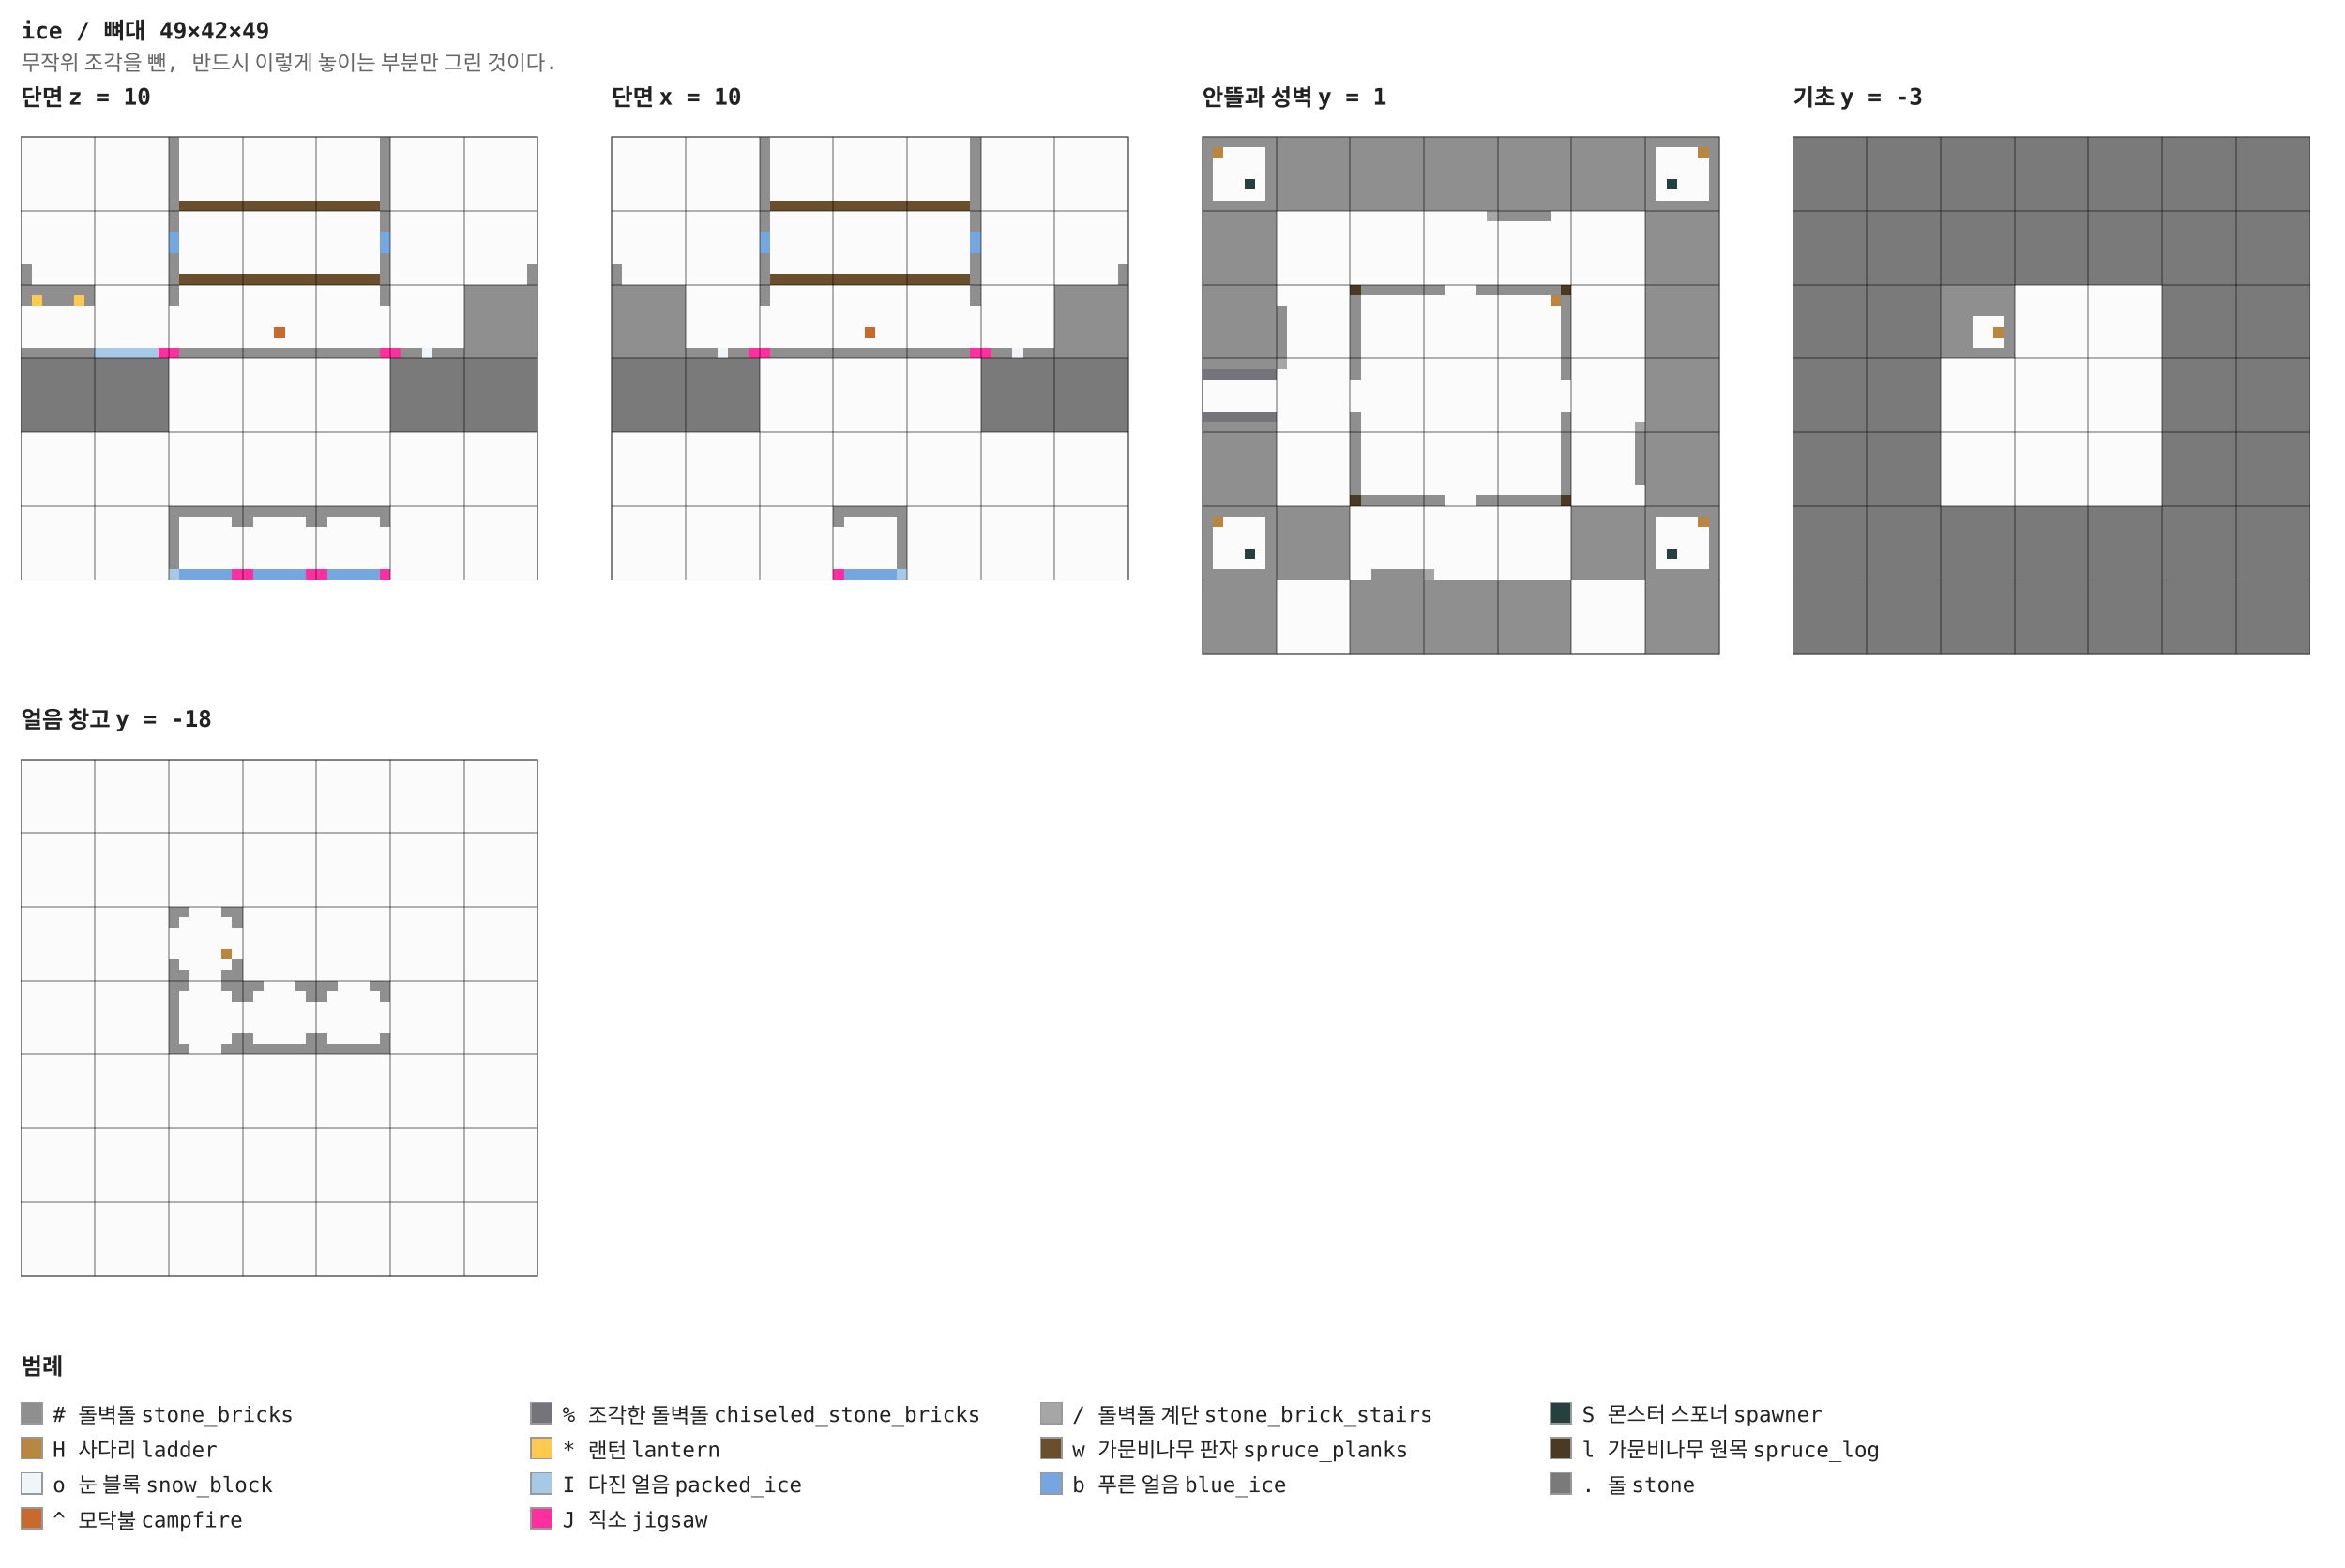
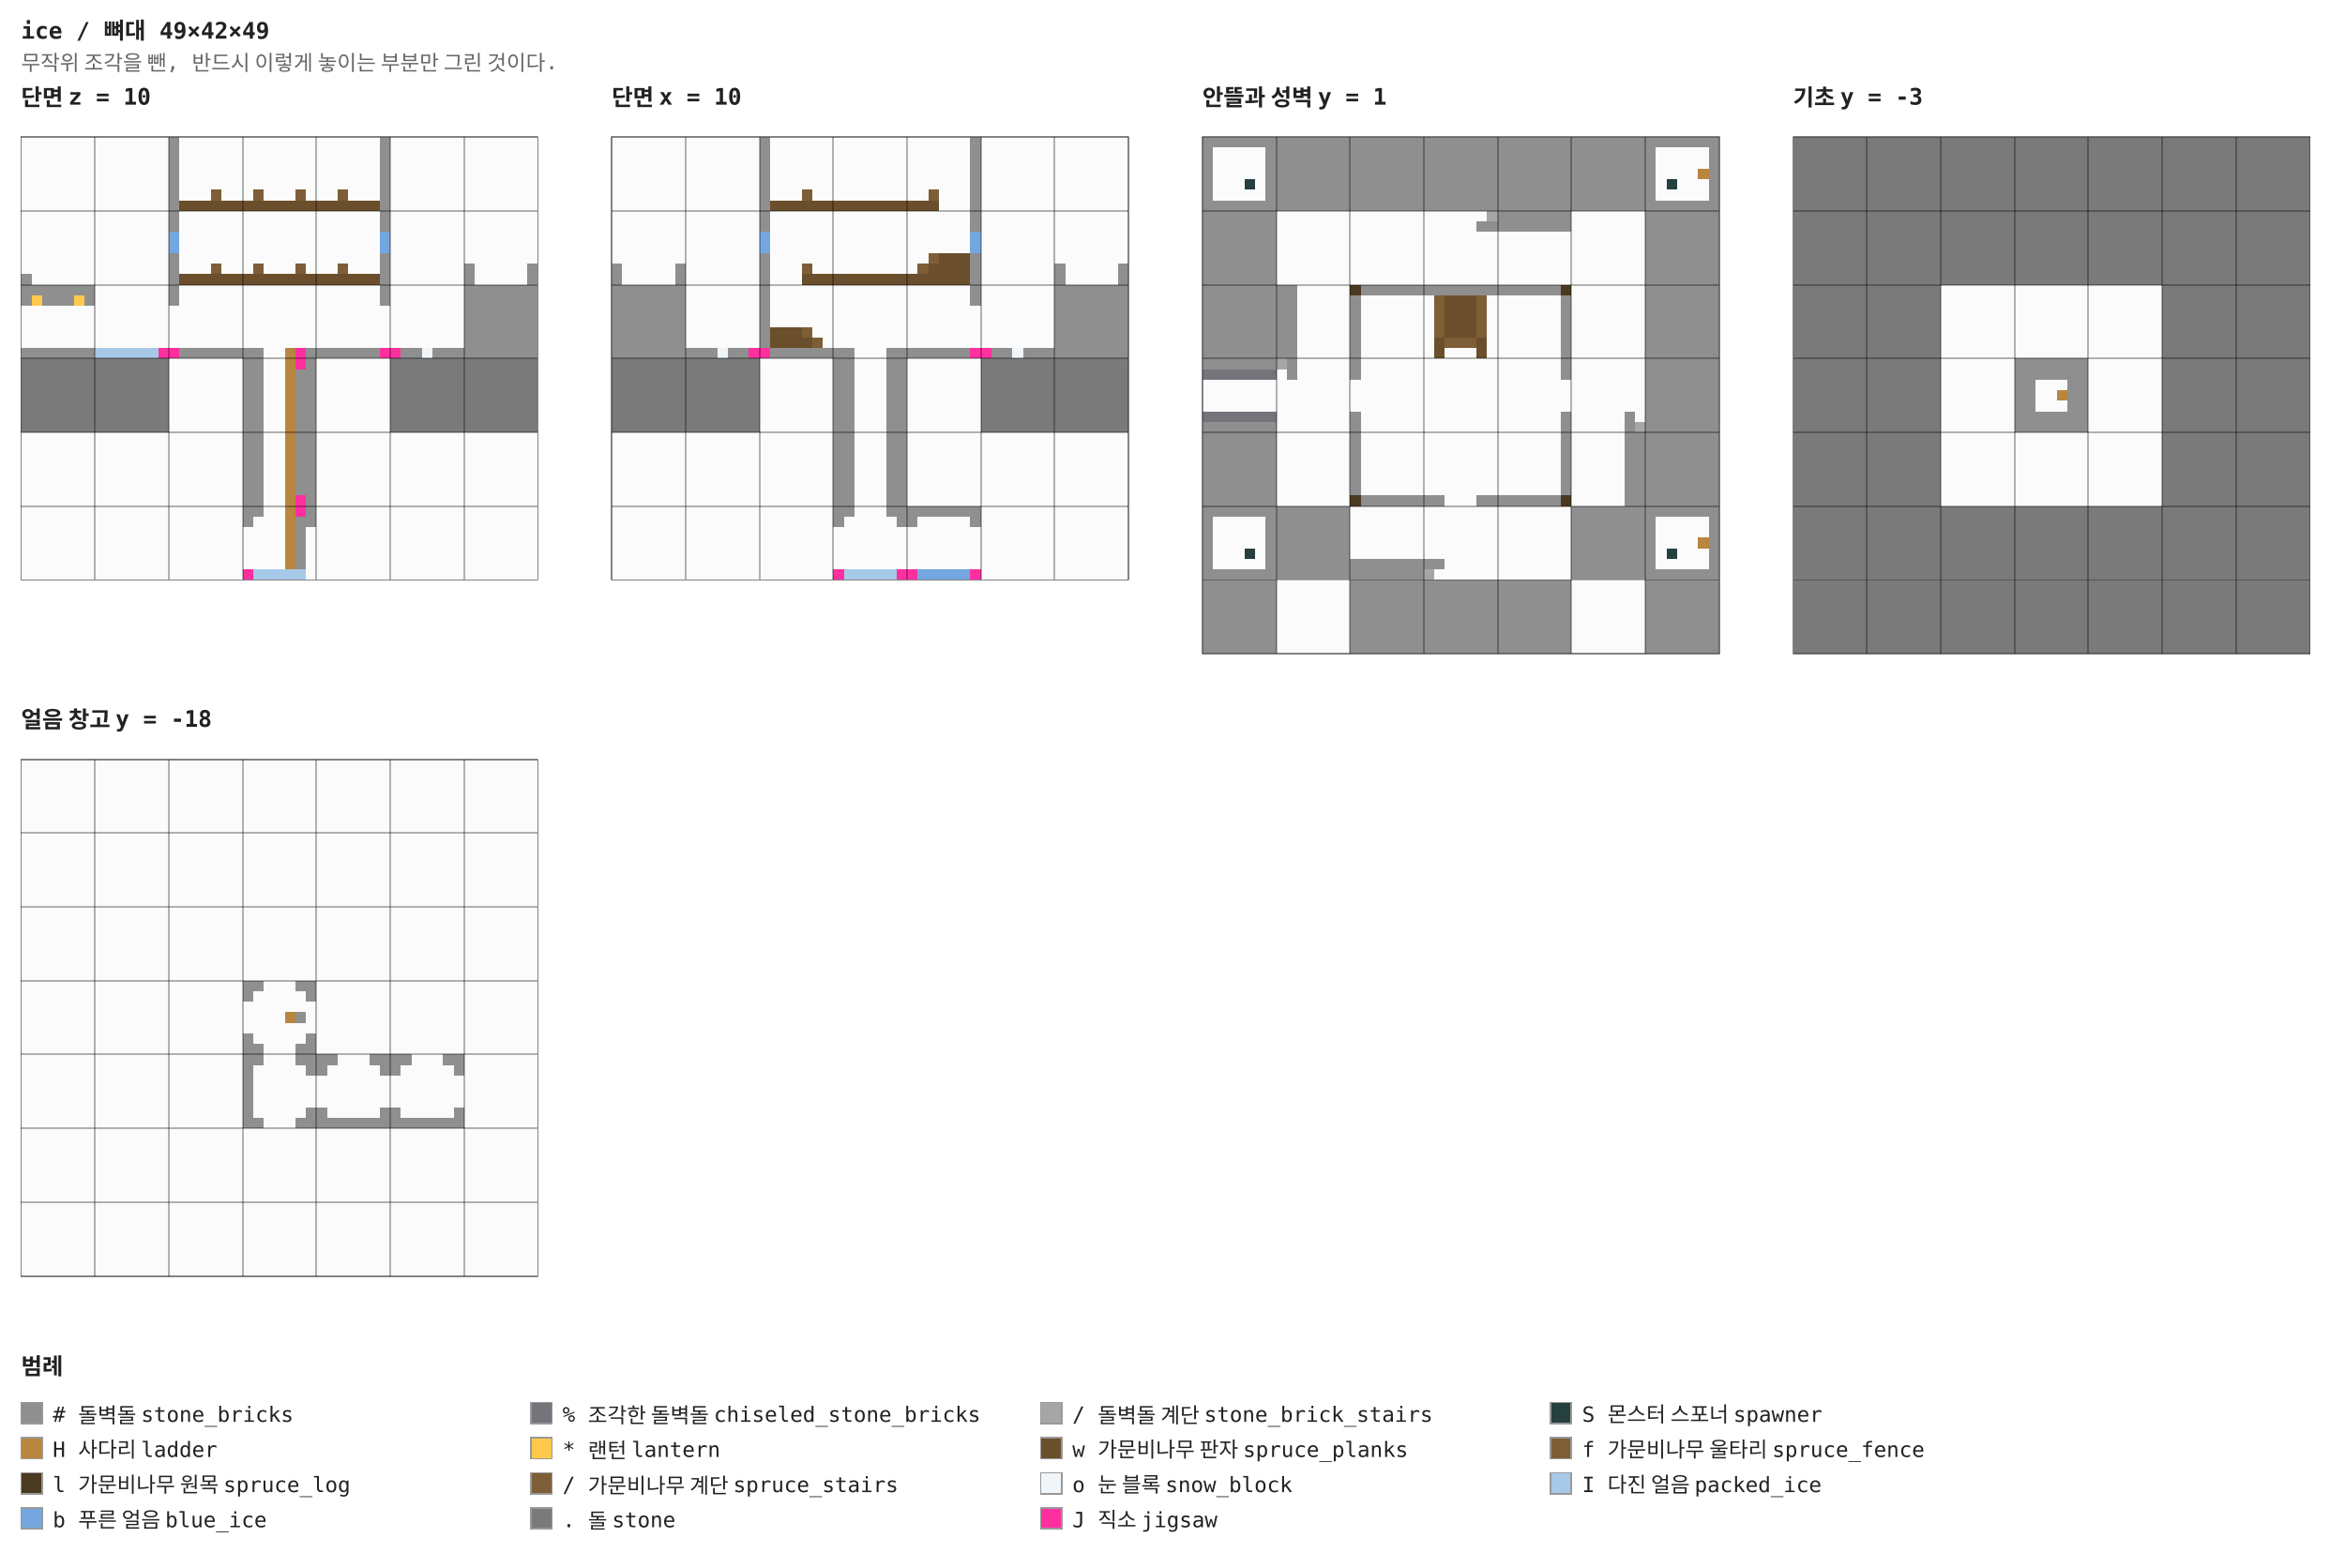
<svg xmlns="http://www.w3.org/2000/svg" width="1334" height="892" viewBox="0 0 1334 892" shape-rendering="crispEdges" font-family="Consolas,'Malgun Gothic','Noto Sans KR',monospace">
  <style>text{fill:#222;shape-rendering:auto}.cap{font-size:13px;font-weight:bold}.leg{font-size:12px}.sub{font-size:12px;fill:#666}.tick{font-size:8px;fill:#999;text-anchor:middle}.arrow{font-size:10px;fill:#fff;text-anchor:middle}.fine{stroke:#000;stroke-opacity:.07;stroke-width:1;fill:none}.grid{stroke:#000;stroke-opacity:.30;stroke-width:1}</style>
  <rect width="100%" height="100%" fill="#fff" />
  <text x="12" y="22" class="cap" font-size="16">ice / 뼈대   49×42×49</text>
  <text x="12" y="40" class="sub">무작위 조각을 뺀, 반드시 이렇게 놓이는 부분만 그린 것이다.</text>
  <text x="12" y="60" class="cap">단면 z = 10</text>
  <rect x="12" y="78" width="294" height="252" fill="#fbfbfb" stroke="#bbb" />
-   <path transform="translate(12,78) scale(6)" fill="#8f8f8f" d="M14 0h1v1h-1zM34 0h1v1h-1zM14 1h1v1h-1zM34 1h1v1h-1zM14 2h1v1h-1zM34 2h1v1h-1zM14 3h1v1h-1zM34 3h1v1h-1zM14 4h1v1h-1zM34 4h1v1h-1zM14 5h1v1h-1zM34 5h1v1h-1zM14 6h1v1h-1zM34 6h1v1h-1zM14 7h1v1h-1zM34 7h1v1h-1zM14 8h1v1h-1zM34 8h1v1h-1zM14 11h1v1h-1zM34 11h1v1h-1zM0 12h1v1h-1zM14 12h1v1h-1zM34 12h1v1h-1zM48 12h1v1h-1zM0 13h1v1h-1zM14 13h1v1h-1zM34 13h1v1h-1zM48 13h1v1h-1zM0 14h7v1h-7zM14 14h1v1h-1zM34 14h1v1h-1zM42 14h7v1h-7zM0 15h1v1h-1zM2 15h3v1h-3zM6 15h1v1h-1zM14 15h1v1h-1zM34 15h1v1h-1zM42 15h7v1h-7zM42 16h7v1h-7zM42 17h7v1h-7zM42 18h7v1h-7zM42 19h7v1h-7zM0 20h7v1h-7zM15 20h19v1h-19zM36 20h2v1h-2zM39 20h10v1h-10zM14 35h21v1h-21zM14 36h1v1h-1zM20 36h2v1h-2zM27 36h2v1h-2zM34 36h1v1h-1zM14 37h1v1h-1zM14 38h1v1h-1zM14 39h1v1h-1zM14 40h1v1h-1z" />
+   <path transform="translate(12,78) scale(6)" fill="#8f8f8f" d="M14 0h1v1h-1zM34 0h1v1h-1zM14 1h1v1h-1zM34 1h1v1h-1zM14 2h1v1h-1zM34 2h1v1h-1zM14 3h1v1h-1zM34 3h1v1h-1zM14 4h1v1h-1zM34 4h1v1h-1zM14 5h1v1h-1zM34 5h1v1h-1zM14 6h1v1h-1zM34 6h1v1h-1zM14 7h1v1h-1zM34 7h1v1h-1zM14 8h1v1h-1zM34 8h1v1h-1zM14 11h1v1h-1zM34 11h1v1h-1zM14 12h1v1h-1zM34 12h1v1h-1zM42 12h1v1h-1zM48 12h1v1h-1zM0 13h1v1h-1zM14 13h1v1h-1zM34 13h1v1h-1zM42 13h1v1h-1zM48 13h1v1h-1zM0 14h7v1h-7zM14 14h1v1h-1zM34 14h1v1h-1zM42 14h7v1h-7zM0 15h1v1h-1zM2 15h3v1h-3zM6 15h1v1h-1zM14 15h1v1h-1zM34 15h1v1h-1zM42 15h7v1h-7zM42 16h7v1h-7zM42 17h7v1h-7zM42 18h7v1h-7zM42 19h7v1h-7zM0 20h7v1h-7zM15 20h8v1h-8zM27 20h7v1h-7zM36 20h2v1h-2zM39 20h10v1h-10zM21 21h2v1h-2zM27 21h1v1h-1zM21 22h2v1h-2zM26 22h2v1h-2zM21 23h2v1h-2zM26 23h2v1h-2zM21 24h2v1h-2zM26 24h2v1h-2zM21 25h2v1h-2zM26 25h2v1h-2zM21 26h2v1h-2zM26 26h2v1h-2zM21 27h2v1h-2zM26 27h2v1h-2zM21 28h2v1h-2zM26 28h2v1h-2zM21 29h2v1h-2zM26 29h2v1h-2zM21 30h2v1h-2zM26 30h2v1h-2zM21 31h2v1h-2zM26 31h2v1h-2zM21 32h2v1h-2zM26 32h2v1h-2zM21 33h2v1h-2zM26 33h2v1h-2zM21 34h2v1h-2zM27 34h1v1h-1zM21 35h2v1h-2zM27 35h1v1h-1zM21 36h1v1h-1zM26 36h2v1h-2zM26 37h1v1h-1zM26 38h1v1h-1zM26 39h1v1h-1zM26 40h1v1h-1z" />
+   <path transform="translate(12,78) scale(6)" fill="#7d5e36" d="M18 5h1v1h-1zM22 5h1v1h-1zM26 5h1v1h-1zM30 5h1v1h-1zM18 12h1v1h-1zM22 12h1v1h-1zM26 12h1v1h-1zM30 12h1v1h-1z" />
  <path transform="translate(12,78) scale(6)" fill="#6b4f2c" d="M15 6h19v1h-19zM15 13h19v1h-19z" />
-   <path transform="translate(12,78) scale(6)" fill="#74a7e0" d="M14 9h1v1h-1zM34 9h1v1h-1zM14 10h1v1h-1zM34 10h1v1h-1zM15 41h5v1h-5zM22 41h5v1h-5zM29 41h5v1h-5z" />
+   <path transform="translate(12,78) scale(6)" fill="#74a7e0" d="M14 9h1v1h-1zM34 9h1v1h-1zM14 10h1v1h-1zM34 10h1v1h-1z" />
  <path transform="translate(12,78) scale(6)" fill="#ffc94d" d="M1 15h1v1h-1zM5 15h1v1h-1z" />
-   <path transform="translate(12,78) scale(6)" fill="#c86a2b" d="M24 18h1v1h-1z" />
-   <path transform="translate(12,78) scale(6)" fill="#a6c9e8" d="M7 20h6v1h-6zM14 41h1v1h-1z" />
-   <path transform="translate(12,78) scale(6)" fill="#ff2fa0" d="M13 20h2v1h-2zM34 20h2v1h-2zM20 41h2v1h-2zM27 41h2v1h-2zM34 41h1v1h-1z" />
+   <path transform="translate(12,78) scale(6)" fill="#a6c9e8" d="M7 20h6v1h-6zM22 41h5v1h-5z" />
+   <path transform="translate(12,78) scale(6)" fill="#ff2fa0" d="M13 20h2v1h-2zM26 20h1v1h-1zM34 20h2v1h-2zM26 21h1v1h-1zM26 34h1v1h-1zM26 35h1v1h-1zM21 41h1v1h-1z" />
+   <path transform="translate(12,78) scale(6)" fill="#b8863f" d="M25 20h1v1h-1zM25 21h1v1h-1zM25 22h1v1h-1zM25 23h1v1h-1zM25 24h1v1h-1zM25 25h1v1h-1zM25 26h1v1h-1zM25 27h1v1h-1zM25 28h1v1h-1zM25 29h1v1h-1zM25 30h1v1h-1zM25 31h1v1h-1zM25 32h1v1h-1zM25 33h1v1h-1zM25 34h1v1h-1zM25 35h1v1h-1zM25 36h1v1h-1zM25 37h1v1h-1zM25 38h1v1h-1zM25 39h1v1h-1zM25 40h1v1h-1z" />
  <path transform="translate(12,78) scale(6)" fill="#f0f5f9" d="M38 20h1v1h-1z" />
  <path transform="translate(12,78) scale(6)" fill="#7a7a7a" d="M0 21h14v1h-14zM35 21h14v1h-14zM0 22h14v1h-14zM35 22h14v1h-14zM0 23h14v1h-14zM35 23h14v1h-14zM0 24h14v1h-14zM35 24h14v1h-14zM0 25h14v1h-14zM35 25h14v1h-14zM0 26h14v1h-14zM35 26h14v1h-14zM0 27h14v1h-14zM35 27h14v1h-14z" />
  <line x1="12" y1="78" x2="12" y2="330" class="grid" />
  <line x1="54" y1="78" x2="54" y2="330" class="grid" />
  <line x1="96" y1="78" x2="96" y2="330" class="grid" />
  <line x1="138" y1="78" x2="138" y2="330" class="grid" />
  <line x1="180" y1="78" x2="180" y2="330" class="grid" />
  <line x1="222" y1="78" x2="222" y2="330" class="grid" />
  <line x1="264" y1="78" x2="264" y2="330" class="grid" />
  <line x1="306" y1="78" x2="306" y2="330" class="grid" />
  <line x1="12" y1="78" x2="306" y2="78" class="grid" />
  <line x1="12" y1="120" x2="306" y2="120" class="grid" />
  <line x1="12" y1="162" x2="306" y2="162" class="grid" />
  <line x1="12" y1="204" x2="306" y2="204" class="grid" />
  <line x1="12" y1="246" x2="306" y2="246" class="grid" />
  <line x1="12" y1="288" x2="306" y2="288" class="grid" />
  <line x1="12" y1="330" x2="306" y2="330" class="grid" />
  <text x="348" y="60" class="cap">단면 x = 10</text>
  <rect x="348" y="78" width="294" height="252" fill="#fbfbfb" stroke="#bbb" />
-   <path transform="translate(348,78) scale(6)" fill="#8f8f8f" d="M14 0h1v1h-1zM34 0h1v1h-1zM14 1h1v1h-1zM34 1h1v1h-1zM14 2h1v1h-1zM34 2h1v1h-1zM14 3h1v1h-1zM34 3h1v1h-1zM14 4h1v1h-1zM34 4h1v1h-1zM14 5h1v1h-1zM34 5h1v1h-1zM14 6h1v1h-1zM34 6h1v1h-1zM14 7h1v1h-1zM34 7h1v1h-1zM14 8h1v1h-1zM34 8h1v1h-1zM14 11h1v1h-1zM34 11h1v1h-1zM0 12h1v1h-1zM14 12h1v1h-1zM34 12h1v1h-1zM48 12h1v1h-1zM0 13h1v1h-1zM14 13h1v1h-1zM34 13h1v1h-1zM48 13h1v1h-1zM0 14h7v1h-7zM14 14h1v1h-1zM34 14h1v1h-1zM42 14h7v1h-7zM0 15h7v1h-7zM14 15h1v1h-1zM34 15h1v1h-1zM42 15h7v1h-7zM0 16h7v1h-7zM42 16h7v1h-7zM0 17h7v1h-7zM42 17h7v1h-7zM0 18h7v1h-7zM42 18h7v1h-7zM0 19h7v1h-7zM42 19h7v1h-7zM0 20h10v1h-10zM11 20h2v1h-2zM15 20h19v1h-19zM36 20h2v1h-2zM39 20h10v1h-10zM21 35h7v1h-7zM21 36h1v1h-1zM27 36h1v1h-1zM27 37h1v1h-1zM27 38h1v1h-1zM27 39h1v1h-1zM27 40h1v1h-1z" />
-   <path transform="translate(348,78) scale(6)" fill="#6b4f2c" d="M15 6h19v1h-19zM15 13h19v1h-19z" />
-   <path transform="translate(348,78) scale(6)" fill="#74a7e0" d="M14 9h1v1h-1zM34 9h1v1h-1zM14 10h1v1h-1zM34 10h1v1h-1zM22 41h5v1h-5z" />
-   <path transform="translate(348,78) scale(6)" fill="#c86a2b" d="M24 18h1v1h-1z" />
+   <path transform="translate(348,78) scale(6)" fill="#8f8f8f" d="M14 0h1v1h-1zM34 0h1v1h-1zM14 1h1v1h-1zM34 1h1v1h-1zM14 2h1v1h-1zM34 2h1v1h-1zM14 3h1v1h-1zM34 3h1v1h-1zM14 4h1v1h-1zM34 4h1v1h-1zM14 5h1v1h-1zM34 5h1v1h-1zM14 6h1v1h-1zM34 6h1v1h-1zM14 7h1v1h-1zM34 7h1v1h-1zM14 8h1v1h-1zM34 8h1v1h-1zM14 11h1v1h-1zM34 11h1v1h-1zM0 12h1v1h-1zM6 12h1v1h-1zM14 12h1v1h-1zM34 12h1v1h-1zM42 12h1v1h-1zM48 12h1v1h-1zM0 13h1v1h-1zM6 13h1v1h-1zM14 13h1v1h-1zM34 13h1v1h-1zM42 13h1v1h-1zM48 13h1v1h-1zM0 14h7v1h-7zM14 14h1v1h-1zM34 14h1v1h-1zM42 14h7v1h-7zM0 15h7v1h-7zM14 15h1v1h-1zM34 15h1v1h-1zM42 15h7v1h-7zM0 16h7v1h-7zM14 16h1v1h-1zM42 16h7v1h-7zM0 17h7v1h-7zM14 17h1v1h-1zM42 17h7v1h-7zM0 18h7v1h-7zM14 18h1v1h-1zM42 18h7v1h-7zM0 19h7v1h-7zM14 19h1v1h-1zM42 19h7v1h-7zM0 20h10v1h-10zM11 20h2v1h-2zM15 20h8v1h-8zM26 20h8v1h-8zM36 20h2v1h-2zM39 20h10v1h-10zM21 21h2v1h-2zM26 21h2v1h-2zM21 22h2v1h-2zM26 22h2v1h-2zM21 23h2v1h-2zM26 23h2v1h-2zM21 24h2v1h-2zM26 24h2v1h-2zM21 25h2v1h-2zM26 25h2v1h-2zM21 26h2v1h-2zM26 26h2v1h-2zM21 27h2v1h-2zM26 27h2v1h-2zM21 28h2v1h-2zM26 28h2v1h-2zM21 29h2v1h-2zM26 29h2v1h-2zM21 30h2v1h-2zM26 30h2v1h-2zM21 31h2v1h-2zM26 31h2v1h-2zM21 32h2v1h-2zM26 32h2v1h-2zM21 33h2v1h-2zM26 33h2v1h-2zM21 34h2v1h-2zM26 34h2v1h-2zM21 35h2v1h-2zM26 35h9v1h-9zM21 36h1v1h-1zM27 36h2v1h-2zM34 36h1v1h-1z" />
+   <path transform="translate(348,78) scale(6)" fill="#7d5e36" d="M18 5h1v1h-1zM30 5h1v1h-1zM30 11h1v1h-1zM18 12h1v1h-1zM29 12h1v1h-1zM18 18h1v1h-1zM19 19h1v1h-1z" />
+   <path transform="translate(348,78) scale(6)" fill="#6b4f2c" d="M15 6h16v1h-16zM31 11h3v1h-3zM30 12h4v1h-4zM18 13h16v1h-16zM15 18h3v1h-3zM15 19h4v1h-4z" />
+   <path transform="translate(348,78) scale(6)" fill="#74a7e0" d="M14 9h1v1h-1zM34 9h1v1h-1zM14 10h1v1h-1zM34 10h1v1h-1zM29 41h5v1h-5z" />
  <path transform="translate(348,78) scale(6)" fill="#f0f5f9" d="M10 20h1v1h-1zM38 20h1v1h-1z" />
-   <path transform="translate(348,78) scale(6)" fill="#ff2fa0" d="M13 20h2v1h-2zM34 20h2v1h-2zM21 41h1v1h-1z" />
+   <path transform="translate(348,78) scale(6)" fill="#ff2fa0" d="M13 20h2v1h-2zM34 20h2v1h-2zM21 41h1v1h-1zM27 41h2v1h-2zM34 41h1v1h-1z" />
  <path transform="translate(348,78) scale(6)" fill="#7a7a7a" d="M0 21h14v1h-14zM35 21h14v1h-14zM0 22h14v1h-14zM35 22h14v1h-14zM0 23h14v1h-14zM35 23h14v1h-14zM0 24h14v1h-14zM35 24h14v1h-14zM0 25h14v1h-14zM35 25h14v1h-14zM0 26h14v1h-14zM35 26h14v1h-14zM0 27h14v1h-14zM35 27h14v1h-14z" />
-   <path transform="translate(348,78) scale(6)" fill="#a6c9e8" d="M27 41h1v1h-1z" />
+   <path transform="translate(348,78) scale(6)" fill="#a6c9e8" d="M22 41h5v1h-5z" />
  <line x1="348" y1="78" x2="348" y2="330" class="grid" />
  <line x1="390" y1="78" x2="390" y2="330" class="grid" />
  <line x1="432" y1="78" x2="432" y2="330" class="grid" />
  <line x1="474" y1="78" x2="474" y2="330" class="grid" />
  <line x1="516" y1="78" x2="516" y2="330" class="grid" />
  <line x1="558" y1="78" x2="558" y2="330" class="grid" />
  <line x1="600" y1="78" x2="600" y2="330" class="grid" />
  <line x1="642" y1="78" x2="642" y2="330" class="grid" />
  <line x1="348" y1="78" x2="642" y2="78" class="grid" />
  <line x1="348" y1="120" x2="642" y2="120" class="grid" />
  <line x1="348" y1="162" x2="642" y2="162" class="grid" />
  <line x1="348" y1="204" x2="642" y2="204" class="grid" />
  <line x1="348" y1="246" x2="642" y2="246" class="grid" />
  <line x1="348" y1="288" x2="642" y2="288" class="grid" />
  <line x1="348" y1="330" x2="642" y2="330" class="grid" />
  <text x="684" y="60" class="cap">안뜰과 성벽  y = 1</text>
  <rect x="684" y="78" width="294" height="294" fill="#fbfbfb" stroke="#bbb" />
-   <path transform="translate(684,78) scale(6)" fill="#8f8f8f" d="M0 0h49v1h-49zM0 1h1v1h-1zM6 1h37v1h-37zM48 1h1v1h-1zM0 2h1v1h-1zM6 2h37v1h-37zM48 2h1v1h-1zM0 3h1v1h-1zM6 3h37v1h-37zM48 3h1v1h-1zM0 4h1v1h-1zM6 4h37v1h-37zM48 4h1v1h-1zM0 5h1v1h-1zM6 5h37v1h-37zM48 5h1v1h-1zM0 6h49v1h-49zM0 7h7v1h-7zM28 7h5v1h-5zM42 7h7v1h-7zM0 8h7v1h-7zM42 8h7v1h-7zM0 9h7v1h-7zM42 9h7v1h-7zM0 10h7v1h-7zM42 10h7v1h-7zM0 11h7v1h-7zM42 11h7v1h-7zM0 12h7v1h-7zM42 12h7v1h-7zM0 13h7v1h-7zM42 13h7v1h-7zM0 14h7v1h-7zM15 14h8v1h-8zM26 14h8v1h-8zM42 14h7v1h-7zM0 15h7v1h-7zM14 15h1v1h-1zM34 15h1v1h-1zM42 15h7v1h-7zM0 16h8v1h-8zM14 16h1v1h-1zM34 16h1v1h-1zM42 16h7v1h-7zM0 17h8v1h-8zM14 17h1v1h-1zM34 17h1v1h-1zM42 17h7v1h-7zM0 18h8v1h-8zM14 18h1v1h-1zM34 18h1v1h-1zM42 18h7v1h-7zM0 19h8v1h-8zM14 19h1v1h-1zM34 19h1v1h-1zM42 19h7v1h-7zM0 20h8v1h-8zM14 20h1v1h-1zM34 20h1v1h-1zM42 20h7v1h-7zM0 21h7v1h-7zM14 21h1v1h-1zM34 21h1v1h-1zM42 21h7v1h-7zM14 22h1v1h-1zM34 22h1v1h-1zM42 22h7v1h-7zM42 23h7v1h-7zM42 24h7v1h-7zM42 25h7v1h-7zM14 26h1v1h-1zM34 26h1v1h-1zM42 26h7v1h-7zM0 27h7v1h-7zM14 27h1v1h-1zM34 27h1v1h-1zM42 27h7v1h-7zM0 28h7v1h-7zM14 28h1v1h-1zM34 28h1v1h-1zM41 28h8v1h-8zM0 29h7v1h-7zM14 29h1v1h-1zM34 29h1v1h-1zM41 29h8v1h-8zM0 30h7v1h-7zM14 30h1v1h-1zM34 30h1v1h-1zM41 30h8v1h-8zM0 31h7v1h-7zM14 31h1v1h-1zM34 31h1v1h-1zM41 31h8v1h-8zM0 32h7v1h-7zM14 32h1v1h-1zM34 32h1v1h-1zM41 32h8v1h-8zM0 33h7v1h-7zM14 33h1v1h-1zM34 33h1v1h-1zM42 33h7v1h-7zM0 34h7v1h-7zM15 34h8v1h-8zM26 34h8v1h-8zM42 34h7v1h-7zM0 35h14v1h-14zM35 35h14v1h-14zM0 36h1v1h-1zM6 36h8v1h-8zM35 36h8v1h-8zM48 36h1v1h-1zM0 37h1v1h-1zM6 37h8v1h-8zM35 37h8v1h-8zM48 37h1v1h-1zM0 38h1v1h-1zM6 38h8v1h-8zM35 38h8v1h-8zM48 38h1v1h-1zM0 39h1v1h-1zM6 39h8v1h-8zM35 39h8v1h-8zM48 39h1v1h-1zM0 40h1v1h-1zM6 40h8v1h-8zM35 40h8v1h-8zM48 40h1v1h-1zM0 41h14v1h-14zM16 41h5v1h-5zM35 41h14v1h-14zM0 42h7v1h-7zM14 42h21v1h-21zM42 42h7v1h-7zM0 43h7v1h-7zM14 43h21v1h-21zM42 43h7v1h-7zM0 44h7v1h-7zM14 44h21v1h-21zM42 44h7v1h-7zM0 45h7v1h-7zM14 45h21v1h-21zM42 45h7v1h-7zM0 46h7v1h-7zM14 46h21v1h-21zM42 46h7v1h-7zM0 47h7v1h-7zM14 47h21v1h-21zM42 47h7v1h-7zM0 48h7v1h-7zM14 48h21v1h-21zM42 48h7v1h-7z" />
-   <path transform="translate(684,78) scale(6)" fill="#b8863f" d="M1 1h1v1h-1zM47 1h1v1h-1zM33 15h1v1h-1zM1 36h1v1h-1zM47 36h1v1h-1z" />
+   <path transform="translate(684,78) scale(6)" fill="#8f8f8f" d="M0 0h49v1h-49zM0 1h1v1h-1zM6 1h37v1h-37zM48 1h1v1h-1zM0 2h1v1h-1zM6 2h37v1h-37zM48 2h1v1h-1zM0 3h1v1h-1zM6 3h37v1h-37zM48 3h1v1h-1zM0 4h1v1h-1zM6 4h37v1h-37zM48 4h1v1h-1zM0 5h1v1h-1zM6 5h37v1h-37zM48 5h1v1h-1zM0 6h49v1h-49zM0 7h7v1h-7zM28 7h7v1h-7zM42 7h7v1h-7zM0 8h7v1h-7zM26 8h9v1h-9zM42 8h7v1h-7zM0 9h7v1h-7zM42 9h7v1h-7zM0 10h7v1h-7zM42 10h7v1h-7zM0 11h7v1h-7zM42 11h7v1h-7zM0 12h7v1h-7zM42 12h7v1h-7zM0 13h7v1h-7zM42 13h7v1h-7zM0 14h9v1h-9zM15 14h19v1h-19zM42 14h7v1h-7zM0 15h9v1h-9zM14 15h1v1h-1zM34 15h1v1h-1zM42 15h7v1h-7zM0 16h9v1h-9zM14 16h1v1h-1zM34 16h1v1h-1zM42 16h7v1h-7zM0 17h9v1h-9zM14 17h1v1h-1zM34 17h1v1h-1zM42 17h7v1h-7zM0 18h9v1h-9zM14 18h1v1h-1zM34 18h1v1h-1zM42 18h7v1h-7zM0 19h9v1h-9zM14 19h1v1h-1zM34 19h1v1h-1zM42 19h7v1h-7zM0 20h9v1h-9zM14 20h1v1h-1zM34 20h1v1h-1zM42 20h7v1h-7zM0 21h7v1h-7zM8 21h1v1h-1zM14 21h1v1h-1zM34 21h1v1h-1zM42 21h7v1h-7zM8 22h1v1h-1zM14 22h1v1h-1zM34 22h1v1h-1zM42 22h7v1h-7zM42 23h7v1h-7zM42 24h7v1h-7zM42 25h7v1h-7zM14 26h1v1h-1zM34 26h1v1h-1zM40 26h1v1h-1zM42 26h7v1h-7zM0 27h7v1h-7zM14 27h1v1h-1zM34 27h1v1h-1zM40 27h1v1h-1zM42 27h7v1h-7zM0 28h7v1h-7zM14 28h1v1h-1zM34 28h1v1h-1zM40 28h9v1h-9zM0 29h7v1h-7zM14 29h1v1h-1zM34 29h1v1h-1zM40 29h9v1h-9zM0 30h7v1h-7zM14 30h1v1h-1zM34 30h1v1h-1zM40 30h9v1h-9zM0 31h7v1h-7zM14 31h1v1h-1zM34 31h1v1h-1zM40 31h9v1h-9zM0 32h7v1h-7zM14 32h1v1h-1zM34 32h1v1h-1zM40 32h9v1h-9zM0 33h7v1h-7zM14 33h1v1h-1zM34 33h1v1h-1zM40 33h9v1h-9zM0 34h7v1h-7zM15 34h8v1h-8zM26 34h8v1h-8zM40 34h9v1h-9zM0 35h14v1h-14zM35 35h14v1h-14zM0 36h1v1h-1zM6 36h8v1h-8zM35 36h8v1h-8zM48 36h1v1h-1zM0 37h1v1h-1zM6 37h8v1h-8zM35 37h8v1h-8zM48 37h1v1h-1zM0 38h1v1h-1zM6 38h8v1h-8zM35 38h8v1h-8zM48 38h1v1h-1zM0 39h1v1h-1zM6 39h8v1h-8zM35 39h8v1h-8zM48 39h1v1h-1zM0 40h1v1h-1zM6 40h17v1h-17zM35 40h8v1h-8zM48 40h1v1h-1zM0 41h21v1h-21zM35 41h14v1h-14zM0 42h7v1h-7zM14 42h21v1h-21zM42 42h7v1h-7zM0 43h7v1h-7zM14 43h21v1h-21zM42 43h7v1h-7zM0 44h7v1h-7zM14 44h21v1h-21zM42 44h7v1h-7zM0 45h7v1h-7zM14 45h21v1h-21zM42 45h7v1h-7zM0 46h7v1h-7zM14 46h21v1h-21zM42 46h7v1h-7zM0 47h7v1h-7zM14 47h21v1h-21zM42 47h7v1h-7zM0 48h7v1h-7zM14 48h21v1h-21zM42 48h7v1h-7z" />
+   <path transform="translate(684,78) scale(6)" fill="#b8863f" d="M47 3h1v1h-1zM47 38h1v1h-1z" />
  <path transform="translate(684,78) scale(6)" fill="#25403f" d="M4 4h1v1h-1zM44 4h1v1h-1zM4 39h1v1h-1zM44 39h1v1h-1z" />
  <path transform="translate(684,78) scale(6)" fill="#a6a6a6" d="M27 7h1v1h-1zM7 21h1v1h-1zM41 27h1v1h-1zM21 41h1v1h-1z" />
  <path transform="translate(684,78) scale(6)" fill="#4b3a22" d="M14 14h1v1h-1zM34 14h1v1h-1zM14 34h1v1h-1zM34 34h1v1h-1z" />
+   <path transform="translate(684,78) scale(6)" fill="#7d5e36" d="M22 15h1v1h-1zM26 15h1v1h-1zM22 16h1v1h-1zM26 16h1v1h-1zM22 17h1v1h-1zM26 17h1v1h-1zM22 18h1v1h-1zM26 18h1v1h-1zM23 19h3v1h-3z" />
+   <path transform="translate(684,78) scale(6)" fill="#6b4f2c" d="M23 15h3v1h-3zM23 16h3v1h-3zM23 17h3v1h-3zM23 18h3v1h-3zM22 19h1v1h-1zM26 19h1v1h-1zM22 20h1v1h-1zM26 20h1v1h-1z" />
  <path transform="translate(684,78) scale(6)" fill="#74747a" d="M0 22h7v1h-7zM0 26h7v1h-7z" />
  <line x1="684" y1="78" x2="684" y2="372" class="grid" />
  <line x1="726" y1="78" x2="726" y2="372" class="grid" />
  <line x1="768" y1="78" x2="768" y2="372" class="grid" />
  <line x1="810" y1="78" x2="810" y2="372" class="grid" />
  <line x1="852" y1="78" x2="852" y2="372" class="grid" />
  <line x1="894" y1="78" x2="894" y2="372" class="grid" />
  <line x1="936" y1="78" x2="936" y2="372" class="grid" />
  <line x1="978" y1="78" x2="978" y2="372" class="grid" />
  <line x1="684" y1="78" x2="978" y2="78" class="grid" />
  <line x1="684" y1="120" x2="978" y2="120" class="grid" />
  <line x1="684" y1="162" x2="978" y2="162" class="grid" />
  <line x1="684" y1="204" x2="978" y2="204" class="grid" />
  <line x1="684" y1="246" x2="978" y2="246" class="grid" />
  <line x1="684" y1="288" x2="978" y2="288" class="grid" />
  <line x1="684" y1="330" x2="978" y2="330" class="grid" />
  <line x1="684" y1="372" x2="978" y2="372" class="grid" />
  <text x="1020" y="60" class="cap">기초  y = -3</text>
  <rect x="1020" y="78" width="294" height="294" fill="#fbfbfb" stroke="#bbb" />
  <path transform="translate(1020,78) scale(6)" fill="#7a7a7a" d="M0 0h49v1h-49zM0 1h49v1h-49zM0 2h49v1h-49zM0 3h49v1h-49zM0 4h49v1h-49zM0 5h49v1h-49zM0 6h49v1h-49zM0 7h49v1h-49zM0 8h49v1h-49zM0 9h49v1h-49zM0 10h49v1h-49zM0 11h49v1h-49zM0 12h49v1h-49zM0 13h49v1h-49zM0 14h14v1h-14zM35 14h14v1h-14zM0 15h14v1h-14zM35 15h14v1h-14zM0 16h14v1h-14zM35 16h14v1h-14zM0 17h14v1h-14zM35 17h14v1h-14zM0 18h14v1h-14zM35 18h14v1h-14zM0 19h14v1h-14zM35 19h14v1h-14zM0 20h14v1h-14zM35 20h14v1h-14zM0 21h14v1h-14zM35 21h14v1h-14zM0 22h14v1h-14zM35 22h14v1h-14zM0 23h14v1h-14zM35 23h14v1h-14zM0 24h14v1h-14zM35 24h14v1h-14zM0 25h14v1h-14zM35 25h14v1h-14zM0 26h14v1h-14zM35 26h14v1h-14zM0 27h14v1h-14zM35 27h14v1h-14zM0 28h14v1h-14zM35 28h14v1h-14zM0 29h14v1h-14zM35 29h14v1h-14zM0 30h14v1h-14zM35 30h14v1h-14zM0 31h14v1h-14zM35 31h14v1h-14zM0 32h14v1h-14zM35 32h14v1h-14zM0 33h14v1h-14zM35 33h14v1h-14zM0 34h14v1h-14zM35 34h14v1h-14zM0 35h49v1h-49zM0 36h49v1h-49zM0 37h49v1h-49zM0 38h49v1h-49zM0 39h49v1h-49zM0 40h49v1h-49zM0 41h49v1h-49zM0 42h49v1h-49zM0 43h49v1h-49zM0 44h49v1h-49zM0 45h49v1h-49zM0 46h49v1h-49zM0 47h49v1h-49zM0 48h49v1h-49z" />
-   <path transform="translate(1020,78) scale(6)" fill="#8f8f8f" d="M14 14h7v1h-7zM14 15h7v1h-7zM14 16h7v1h-7zM14 17h3v1h-3zM20 17h1v1h-1zM14 18h3v1h-3zM20 18h1v1h-1zM14 19h3v1h-3zM20 19h1v1h-1zM14 20h7v1h-7z" />
-   <path transform="translate(1020,78) scale(6)" fill="#b8863f" d="M19 18h1v1h-1z" />
+   <path transform="translate(1020,78) scale(6)" fill="#8f8f8f" d="M21 21h7v1h-7zM21 22h7v1h-7zM21 23h2v1h-2zM26 23h2v1h-2zM21 24h2v1h-2zM26 24h2v1h-2zM21 25h2v1h-2zM26 25h2v1h-2zM21 26h7v1h-7zM21 27h7v1h-7z" />
+   <path transform="translate(1020,78) scale(6)" fill="#b8863f" d="M25 24h1v1h-1z" />
  <line x1="1020" y1="78" x2="1020" y2="372" class="grid" />
  <line x1="1062" y1="78" x2="1062" y2="372" class="grid" />
  <line x1="1104" y1="78" x2="1104" y2="372" class="grid" />
  <line x1="1146" y1="78" x2="1146" y2="372" class="grid" />
  <line x1="1188" y1="78" x2="1188" y2="372" class="grid" />
  <line x1="1230" y1="78" x2="1230" y2="372" class="grid" />
  <line x1="1272" y1="78" x2="1272" y2="372" class="grid" />
  <line x1="1314" y1="78" x2="1314" y2="372" class="grid" />
  <line x1="1020" y1="78" x2="1314" y2="78" class="grid" />
  <line x1="1020" y1="120" x2="1314" y2="120" class="grid" />
  <line x1="1020" y1="162" x2="1314" y2="162" class="grid" />
  <line x1="1020" y1="204" x2="1314" y2="204" class="grid" />
  <line x1="1020" y1="246" x2="1314" y2="246" class="grid" />
  <line x1="1020" y1="288" x2="1314" y2="288" class="grid" />
  <line x1="1020" y1="330" x2="1314" y2="330" class="grid" />
  <line x1="1020" y1="372" x2="1314" y2="372" class="grid" />
  <text x="12" y="414" class="cap">얼음 창고  y = -18</text>
  <rect x="12" y="432" width="294" height="294" fill="#fbfbfb" stroke="#bbb" />
-   <path transform="translate(12,432) scale(6)" fill="#8f8f8f" d="M14 14h2v1h-2zM19 14h2v1h-2zM14 15h1v1h-1zM20 15h1v1h-1zM14 19h1v1h-1zM20 19h1v1h-1zM14 20h2v1h-2zM19 20h2v1h-2zM14 21h2v1h-2zM19 21h4v1h-4zM26 21h4v1h-4zM33 21h2v1h-2zM14 22h1v1h-1zM20 22h2v1h-2zM27 22h2v1h-2zM34 22h1v1h-1zM14 23h1v1h-1zM14 24h1v1h-1zM14 25h1v1h-1zM14 26h1v1h-1zM20 26h2v1h-2zM27 26h2v1h-2zM34 26h1v1h-1zM14 27h2v1h-2zM19 27h16v1h-16z" />
-   <path transform="translate(12,432) scale(6)" fill="#b8863f" d="M19 18h1v1h-1z" />
+   <path transform="translate(12,432) scale(6)" fill="#8f8f8f" d="M21 21h2v1h-2zM26 21h2v1h-2zM21 22h1v1h-1zM27 22h1v1h-1zM26 24h1v1h-1zM21 26h1v1h-1zM27 26h1v1h-1zM21 27h2v1h-2zM26 27h2v1h-2zM21 28h2v1h-2zM26 28h4v1h-4zM33 28h4v1h-4zM40 28h2v1h-2zM21 29h1v1h-1zM27 29h2v1h-2zM34 29h2v1h-2zM41 29h1v1h-1zM21 30h1v1h-1zM21 31h1v1h-1zM21 32h1v1h-1zM21 33h1v1h-1zM27 33h2v1h-2zM34 33h2v1h-2zM41 33h1v1h-1zM21 34h2v1h-2zM26 34h16v1h-16z" />
+   <path transform="translate(12,432) scale(6)" fill="#b8863f" d="M25 24h1v1h-1z" />
  <line x1="12" y1="432" x2="12" y2="726" class="grid" />
  <line x1="54" y1="432" x2="54" y2="726" class="grid" />
  <line x1="96" y1="432" x2="96" y2="726" class="grid" />
  <line x1="138" y1="432" x2="138" y2="726" class="grid" />
  <line x1="180" y1="432" x2="180" y2="726" class="grid" />
  <line x1="222" y1="432" x2="222" y2="726" class="grid" />
  <line x1="264" y1="432" x2="264" y2="726" class="grid" />
  <line x1="306" y1="432" x2="306" y2="726" class="grid" />
  <line x1="12" y1="432" x2="306" y2="432" class="grid" />
  <line x1="12" y1="474" x2="306" y2="474" class="grid" />
  <line x1="12" y1="516" x2="306" y2="516" class="grid" />
  <line x1="12" y1="558" x2="306" y2="558" class="grid" />
  <line x1="12" y1="600" x2="306" y2="600" class="grid" />
  <line x1="12" y1="642" x2="306" y2="642" class="grid" />
  <line x1="12" y1="684" x2="306" y2="684" class="grid" />
  <line x1="12" y1="726" x2="306" y2="726" class="grid" />
  <text x="12" y="782" class="cap">범례</text>
  <rect x="12" y="798" width="12" height="12" fill="#8f8f8f" stroke="#999" />
  <text x="30" y="809" class="leg">#  돌벽돌  stone_bricks</text>
  <rect x="302" y="798" width="12" height="12" fill="#74747a" stroke="#999" />
  <text x="320" y="809" class="leg">%  조각한 돌벽돌  chiseled_stone_bricks</text>
  <rect x="592" y="798" width="12" height="12" fill="#a6a6a6" stroke="#999" />
  <text x="610" y="809" class="leg">/  돌벽돌 계단  stone_brick_stairs</text>
  <rect x="882" y="798" width="12" height="12" fill="#25403f" stroke="#999" />
  <text x="900" y="809" class="leg">S  몬스터 스포너  spawner</text>
  <rect x="12" y="818" width="12" height="12" fill="#b8863f" stroke="#999" />
  <text x="30" y="829" class="leg">H  사다리  ladder</text>
  <rect x="302" y="818" width="12" height="12" fill="#ffc94d" stroke="#999" />
  <text x="320" y="829" class="leg">*  랜턴  lantern</text>
  <rect x="592" y="818" width="12" height="12" fill="#6b4f2c" stroke="#999" />
  <text x="610" y="829" class="leg">w  가문비나무 판자  spruce_planks</text>
-   <rect x="882" y="818" width="12" height="12" fill="#4b3a22" stroke="#999" />
-   <text x="900" y="829" class="leg">l  가문비나무 원목  spruce_log</text>
-   <rect x="12" y="838" width="12" height="12" fill="#f0f5f9" stroke="#999" />
-   <text x="30" y="849" class="leg">o  눈 블록  snow_block</text>
-   <rect x="302" y="838" width="12" height="12" fill="#a6c9e8" stroke="#999" />
-   <text x="320" y="849" class="leg">I  다진 얼음  packed_ice</text>
-   <rect x="592" y="838" width="12" height="12" fill="#74a7e0" stroke="#999" />
-   <text x="610" y="849" class="leg">b  푸른 얼음  blue_ice</text>
-   <rect x="882" y="838" width="12" height="12" fill="#7a7a7a" stroke="#999" />
-   <text x="900" y="849" class="leg">.  돌  stone</text>
-   <rect x="12" y="858" width="12" height="12" fill="#c86a2b" stroke="#999" />
-   <text x="30" y="869" class="leg">^  모닥불  campfire</text>
-   <rect x="302" y="858" width="12" height="12" fill="#ff2fa0" stroke="#999" />
-   <text x="320" y="869" class="leg">J  직소  jigsaw</text>
+   <rect x="882" y="818" width="12" height="12" fill="#7d5e36" stroke="#999" />
+   <text x="900" y="829" class="leg">f  가문비나무 울타리  spruce_fence</text>
+   <rect x="12" y="838" width="12" height="12" fill="#4b3a22" stroke="#999" />
+   <text x="30" y="849" class="leg">l  가문비나무 원목  spruce_log</text>
+   <rect x="302" y="838" width="12" height="12" fill="#7d5e36" stroke="#999" />
+   <text x="320" y="849" class="leg">/  가문비나무 계단  spruce_stairs</text>
+   <rect x="592" y="838" width="12" height="12" fill="#f0f5f9" stroke="#999" />
+   <text x="610" y="849" class="leg">o  눈 블록  snow_block</text>
+   <rect x="882" y="838" width="12" height="12" fill="#a6c9e8" stroke="#999" />
+   <text x="900" y="849" class="leg">I  다진 얼음  packed_ice</text>
+   <rect x="12" y="858" width="12" height="12" fill="#74a7e0" stroke="#999" />
+   <text x="30" y="869" class="leg">b  푸른 얼음  blue_ice</text>
+   <rect x="302" y="858" width="12" height="12" fill="#7a7a7a" stroke="#999" />
+   <text x="320" y="869" class="leg">.  돌  stone</text>
+   <rect x="592" y="858" width="12" height="12" fill="#ff2fa0" stroke="#999" />
+   <text x="610" y="869" class="leg">J  직소  jigsaw</text>
</svg>
